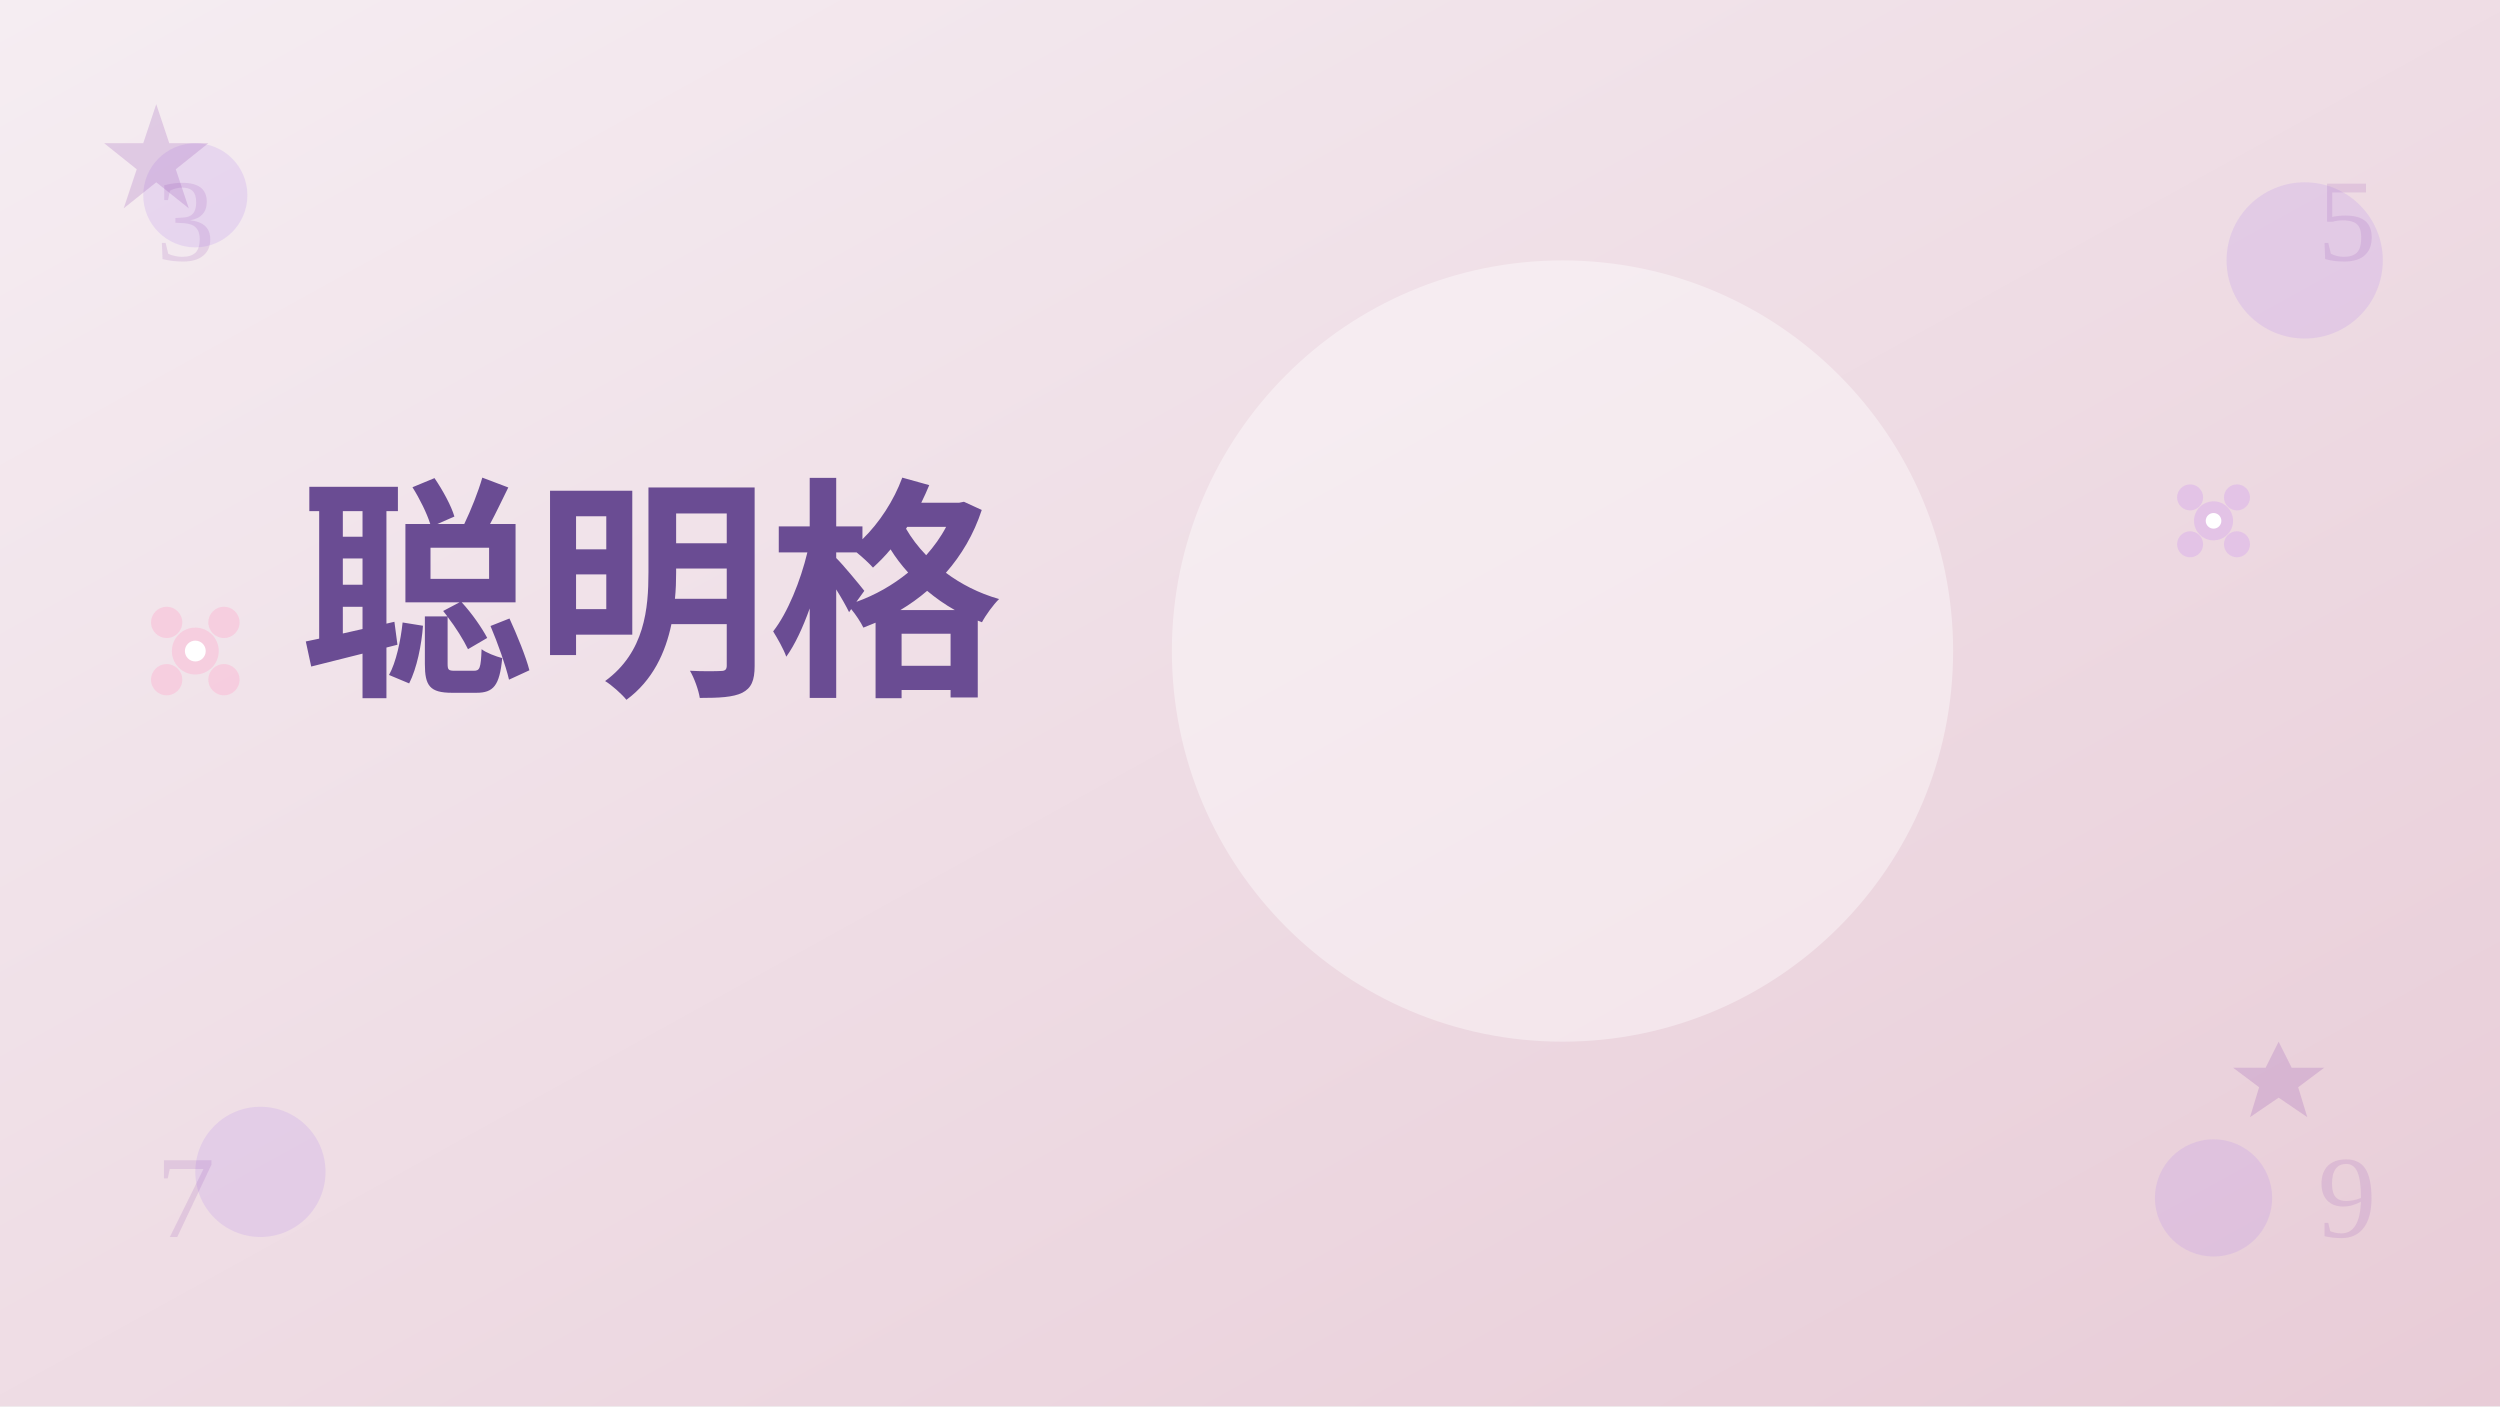
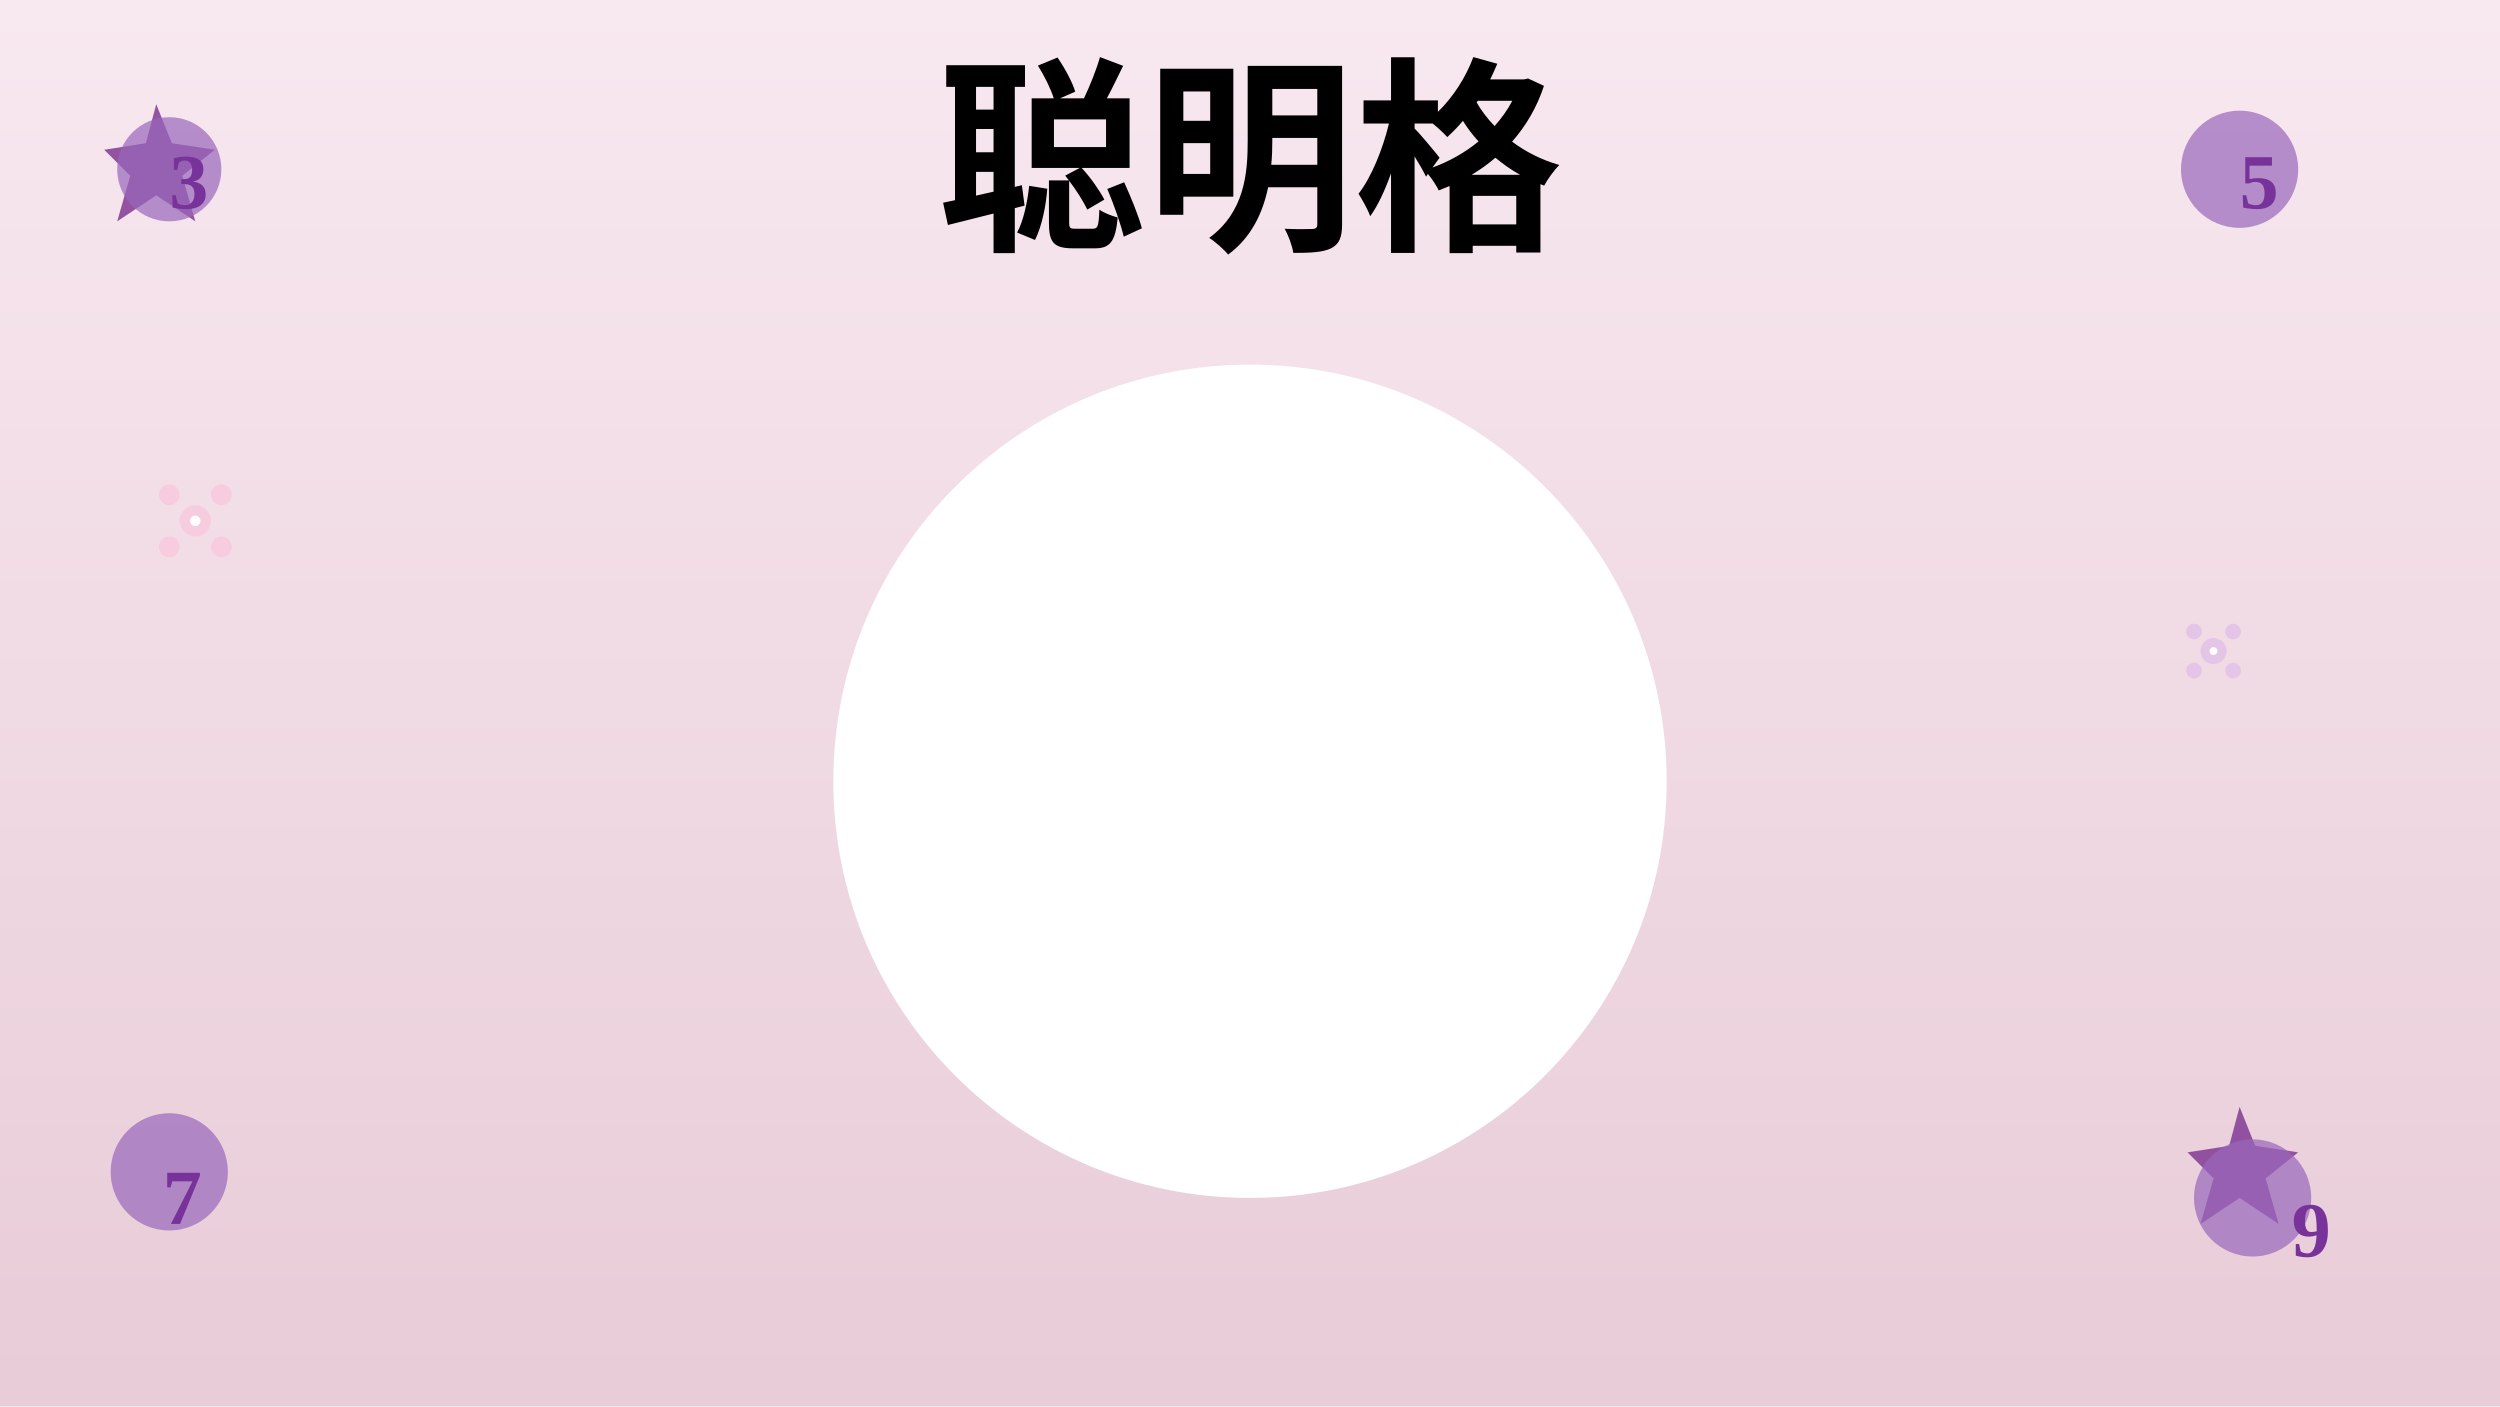
<svg xmlns="http://www.w3.org/2000/svg" width="1920" height="1080">
  <defs>
-     <linearGradient id="bgGradient" x1="0%" y1="0%" x2="100%" y2="100%">
-       <stop offset="0%" style="stop-color:#f5edf2;stop-opacity:1" />
+     <linearGradient id="bgGradient" x1="0%" y1="0%" x2="0%" y2="100%">
+       <stop offset="0%" style="stop-color:#f8e8f0;stop-opacity:1" />
      <stop offset="100%" style="stop-color:#e8ccd7;stop-opacity:1" />
    </linearGradient>
  </defs>
  <rect width="100%" height="100%" fill="url(#bgGradient)" />
-   <circle cx="150" cy="150" r="40" fill="#b388eb" opacity="0.2" />
-   <circle cx="1770" cy="200" r="60" fill="#b388eb" opacity="0.2" />
-   <circle cx="200" cy="900" r="50" fill="#b388eb" opacity="0.2" />
-   <circle cx="1700" cy="920" r="45" fill="#b388eb" opacity="0.2" />
-   <path d="M 120 80 L 130 110 L 160 110 L 135 130 L 145 160 L 120 140 L 95 160 L 105 130 L 80 110 L 110 110 Z" fill="#8e44ad" opacity="0.2" />
-   <path d="M 1750 800 L 1760 820 L 1785 820 L 1765 835 L 1772 858 L 1750 843 L 1728 858 L 1735 835 L 1715 820 L 1740 820 Z" fill="#8e44ad" opacity="0.2" />
-   <text x="500" y="520" font-size="180" font-weight="bold" text-anchor="middle" fill="#6a4c93">聪明格</text>
-   <circle cx="1200" cy="500" r="300" fill="white" opacity="0.4" />
-   <g transform="translate(150, 500)">
-     <circle cx="0" cy="0" r="18" fill="#f8c8dc" opacity="0.8" />
-     <circle cx="-22" cy="-22" r="12" fill="#f8c8dc" opacity="0.8" />
-     <circle cx="22" cy="-22" r="12" fill="#f8c8dc" opacity="0.8" />
-     <circle cx="-22" cy="22" r="12" fill="#f8c8dc" opacity="0.8" />
-     <circle cx="22" cy="22" r="12" fill="#f8c8dc" opacity="0.8" />
-     <circle cx="0" cy="0" r="8" fill="#fff" opacity="1" />
+   <g transform="translate(80, 80)">
+     <path d="M 40 0 L 52 30 L 85 35 L 60 55 L 70 90 L 40 70 L 10 90 L 20 55 L 0 35 L 32 30 Z" fill="#884499" opacity="0.9" />
+     <circle cx="50" cy="50" r="40" fill="#9966bb" opacity="0.7" />
+     <text x="50" y="80" font-size="60" fill="#773399" font-weight="bold">3</text>
  </g>
-   <g transform="translate(1700, 400)">
-     <circle cx="0" cy="0" r="15" fill="#e1bee7" opacity="0.8" />
-     <circle cx="-18" cy="-18" r="10" fill="#e1bee7" opacity="0.8" />
-     <circle cx="18" cy="-18" r="10" fill="#e1bee7" opacity="0.8" />
-     <circle cx="-18" cy="18" r="10" fill="#e1bee7" opacity="0.8" />
-     <circle cx="18" cy="18" r="10" fill="#e1bee7" opacity="0.8" />
-     <circle cx="0" cy="0" r="6" fill="#fff" opacity="1" />
+   <g transform="translate(1770, 80)">
+     <circle cx="-50" cy="50" r="45" fill="#9966bb" opacity="0.7" />
+     <text x="-50" y="80" font-size="60" fill="#773399" font-weight="bold">5</text>
  </g>
-   <text x="120" y="200" font-size="90" fill="#8e44ad" opacity="0.15">3</text>
-   <text x="1780" y="200" font-size="90" fill="#8e44ad" opacity="0.15">5</text>
-   <text x="120" y="950" font-size="90" fill="#8e44ad" opacity="0.15">7</text>
-   <text x="1780" y="950" font-size="90" fill="#8e44ad" opacity="0.15">9</text>
+   <g transform="translate(80, 950)">
+     <circle cx="50" cy="-50" r="45" fill="#9966bb" opacity="0.7" />
+     <text x="45" y="-10" font-size="60" fill="#773399" font-weight="bold">7</text>
+   </g>
+   <g transform="translate(1800, 970)">
+     <path d="M -80 -120 L -68 -90 L -35 -85 L -60 -65 L -50 -30 L -80 -50 L -110 -30 L -100 -65 L -120 -85 L -88 -90 Z" fill="#884499" opacity="0.9" />
+     <circle cx="-70" cy="-50" r="45" fill="#9966bb" opacity="0.7" />
+     <text x="-40" y="-5" font-size="60" fill="#773399" font-weight="bold">9</text>
+   </g>
+   <g transform="translate(150, 400)">
+     <circle cx="0" cy="0" r="12" fill="#f8c8dc" opacity="0.8" />
+     <circle cx="-20" cy="-20" r="8" fill="#f8c8dc" opacity="0.8" />
+     <circle cx="20" cy="-20" r="8" fill="#f8c8dc" opacity="0.8" />
+     <circle cx="-20" cy="20" r="8" fill="#f8c8dc" opacity="0.8" />
+     <circle cx="20" cy="20" r="8" fill="#f8c8dc" opacity="0.8" />
+     <circle cx="0" cy="0" r="4" fill="#fff" opacity="1" />
+   </g>
+   <g transform="translate(1700, 500)">
+     <circle cx="0" cy="0" r="10" fill="#e1bee7" opacity="0.8" />
+     <circle cx="-15" cy="-15" r="6" fill="#e1bee7" opacity="0.8" />
+     <circle cx="15" cy="-15" r="6" fill="#e1bee7" opacity="0.8" />
+     <circle cx="-15" cy="15" r="6" fill="#e1bee7" opacity="0.8" />
+     <circle cx="15" cy="15" r="6" fill="#e1bee7" opacity="0.8" />
+     <circle cx="0" cy="0" r="3" fill="#fff" opacity="1" />
+   </g>
+   <text x="960" y="180" font-size="160" font-weight="bold" font-family="Arial Rounded MT Bold, sans-serif" text-anchor="middle" fill="#000000">聪明格</text>
+   <circle cx="960" cy="600" r="320" fill="white" opacity="1" />
</svg>
